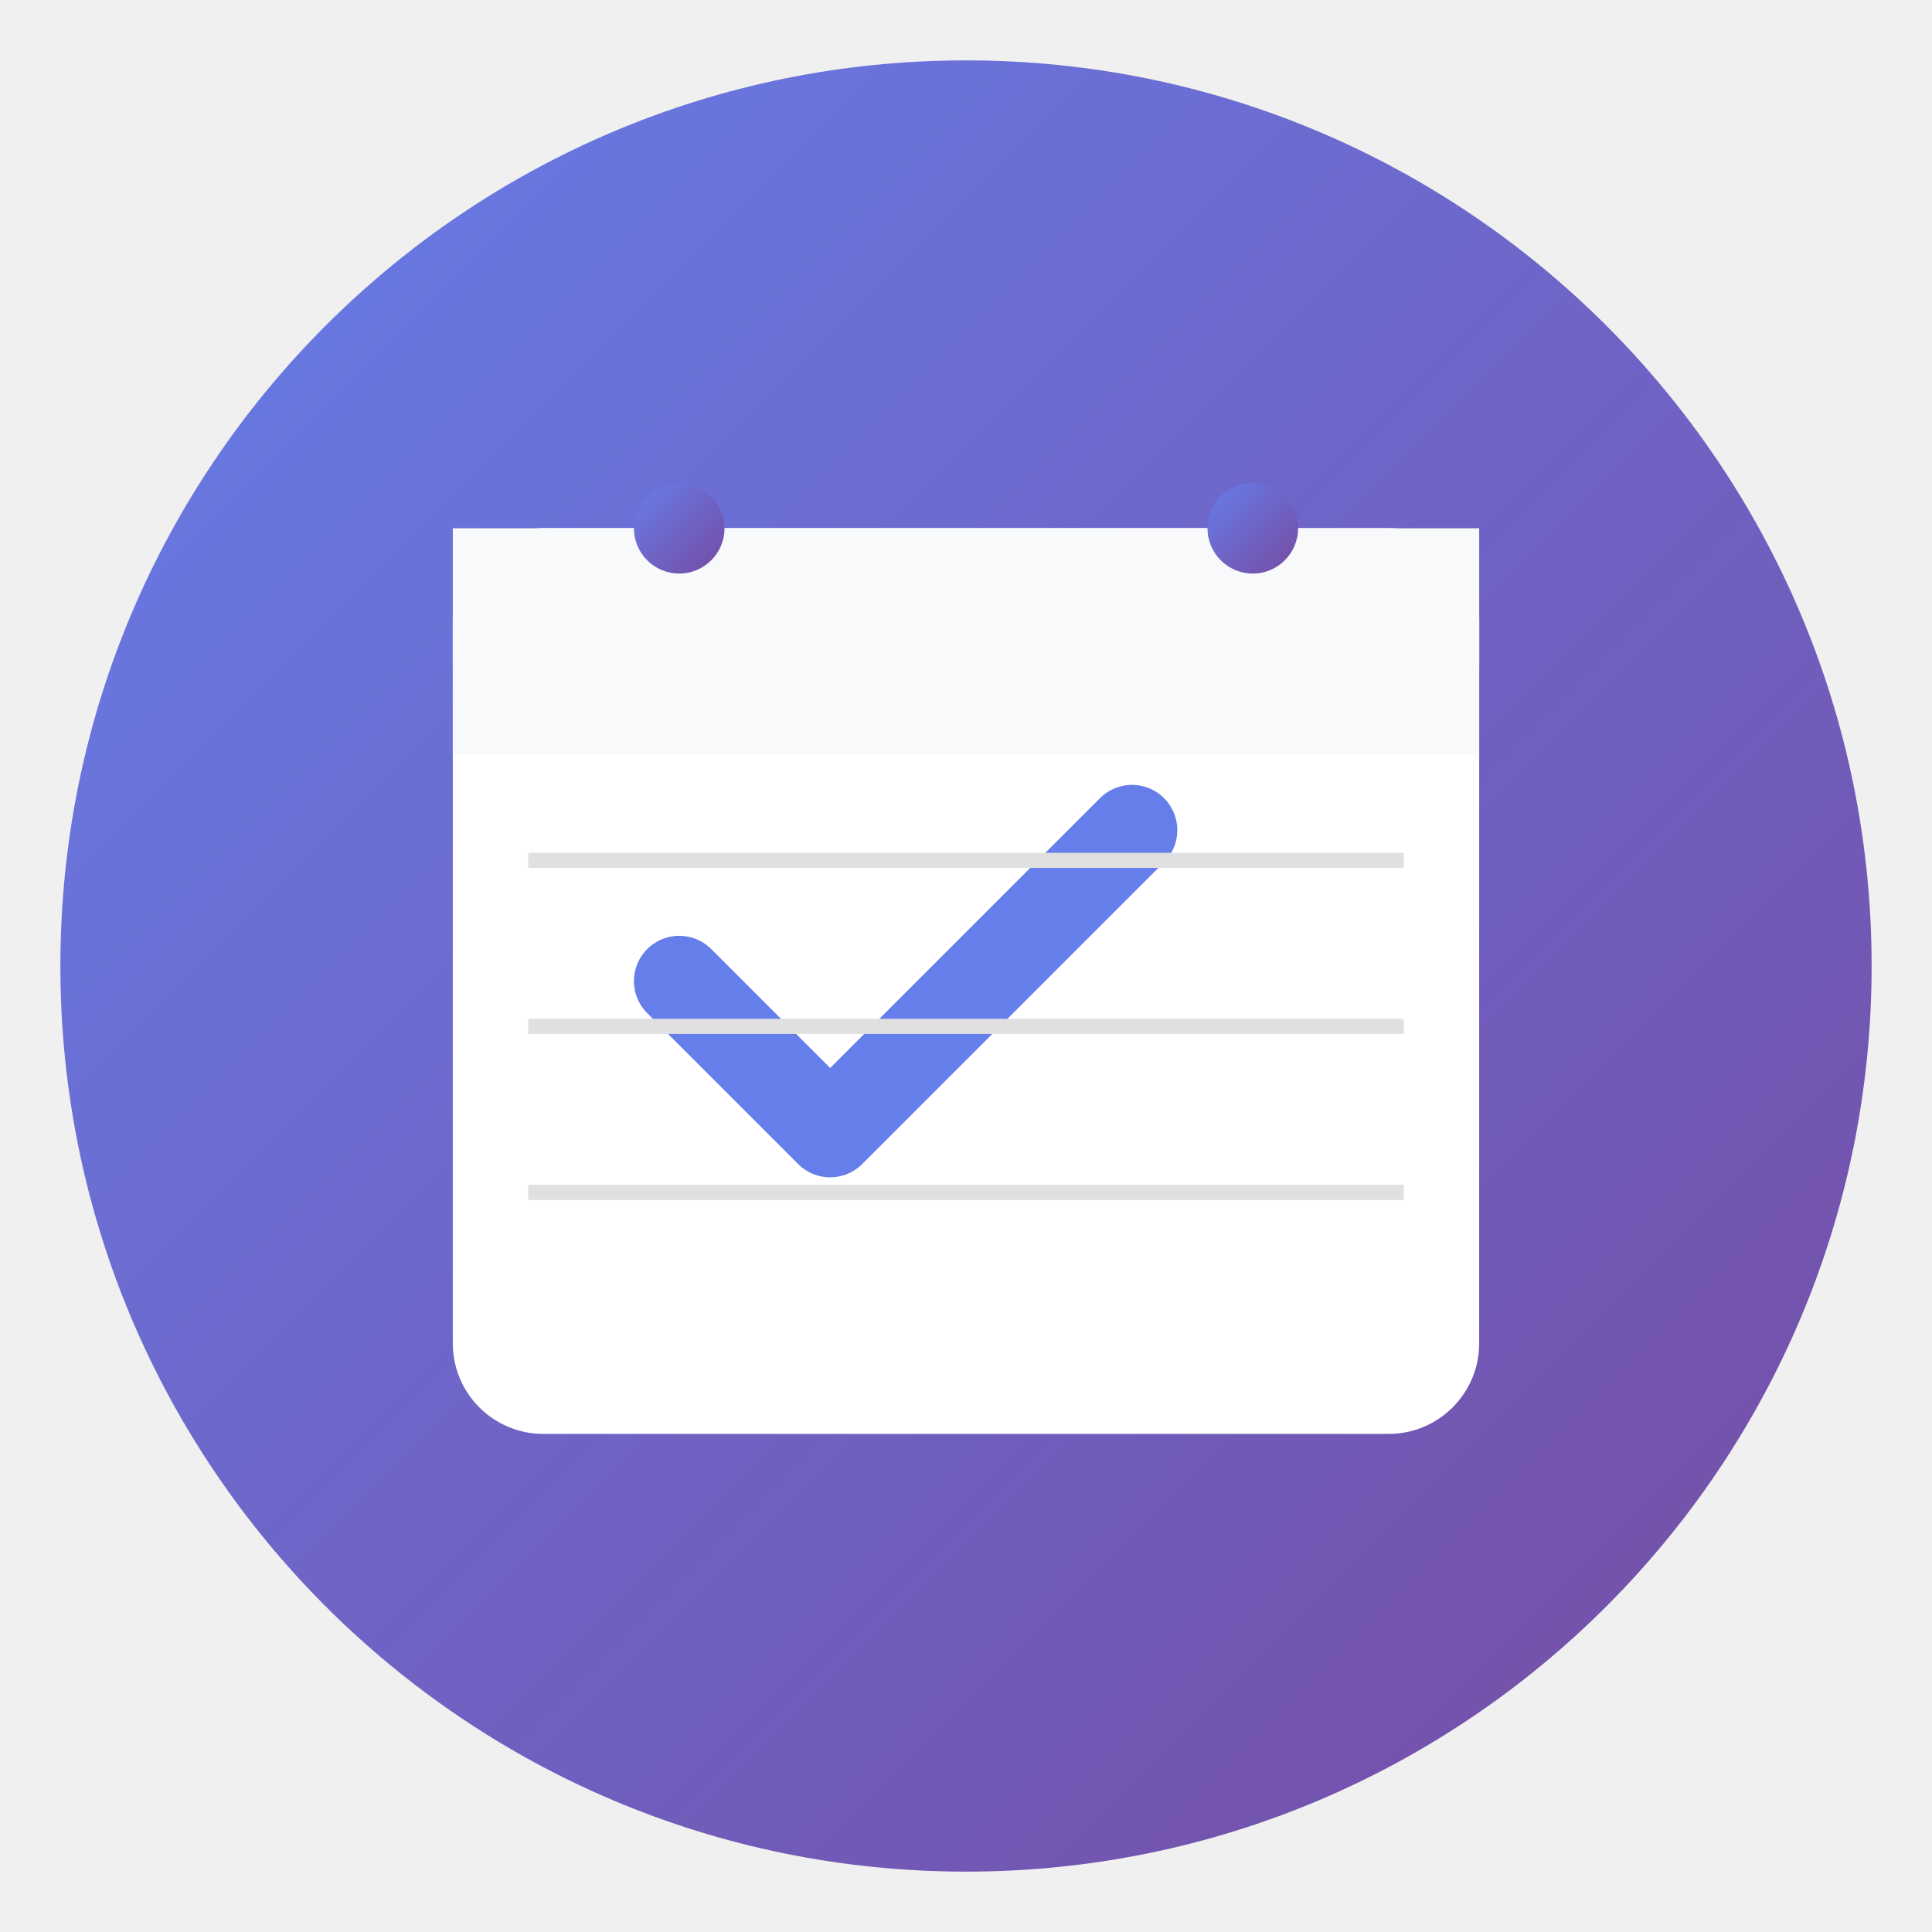
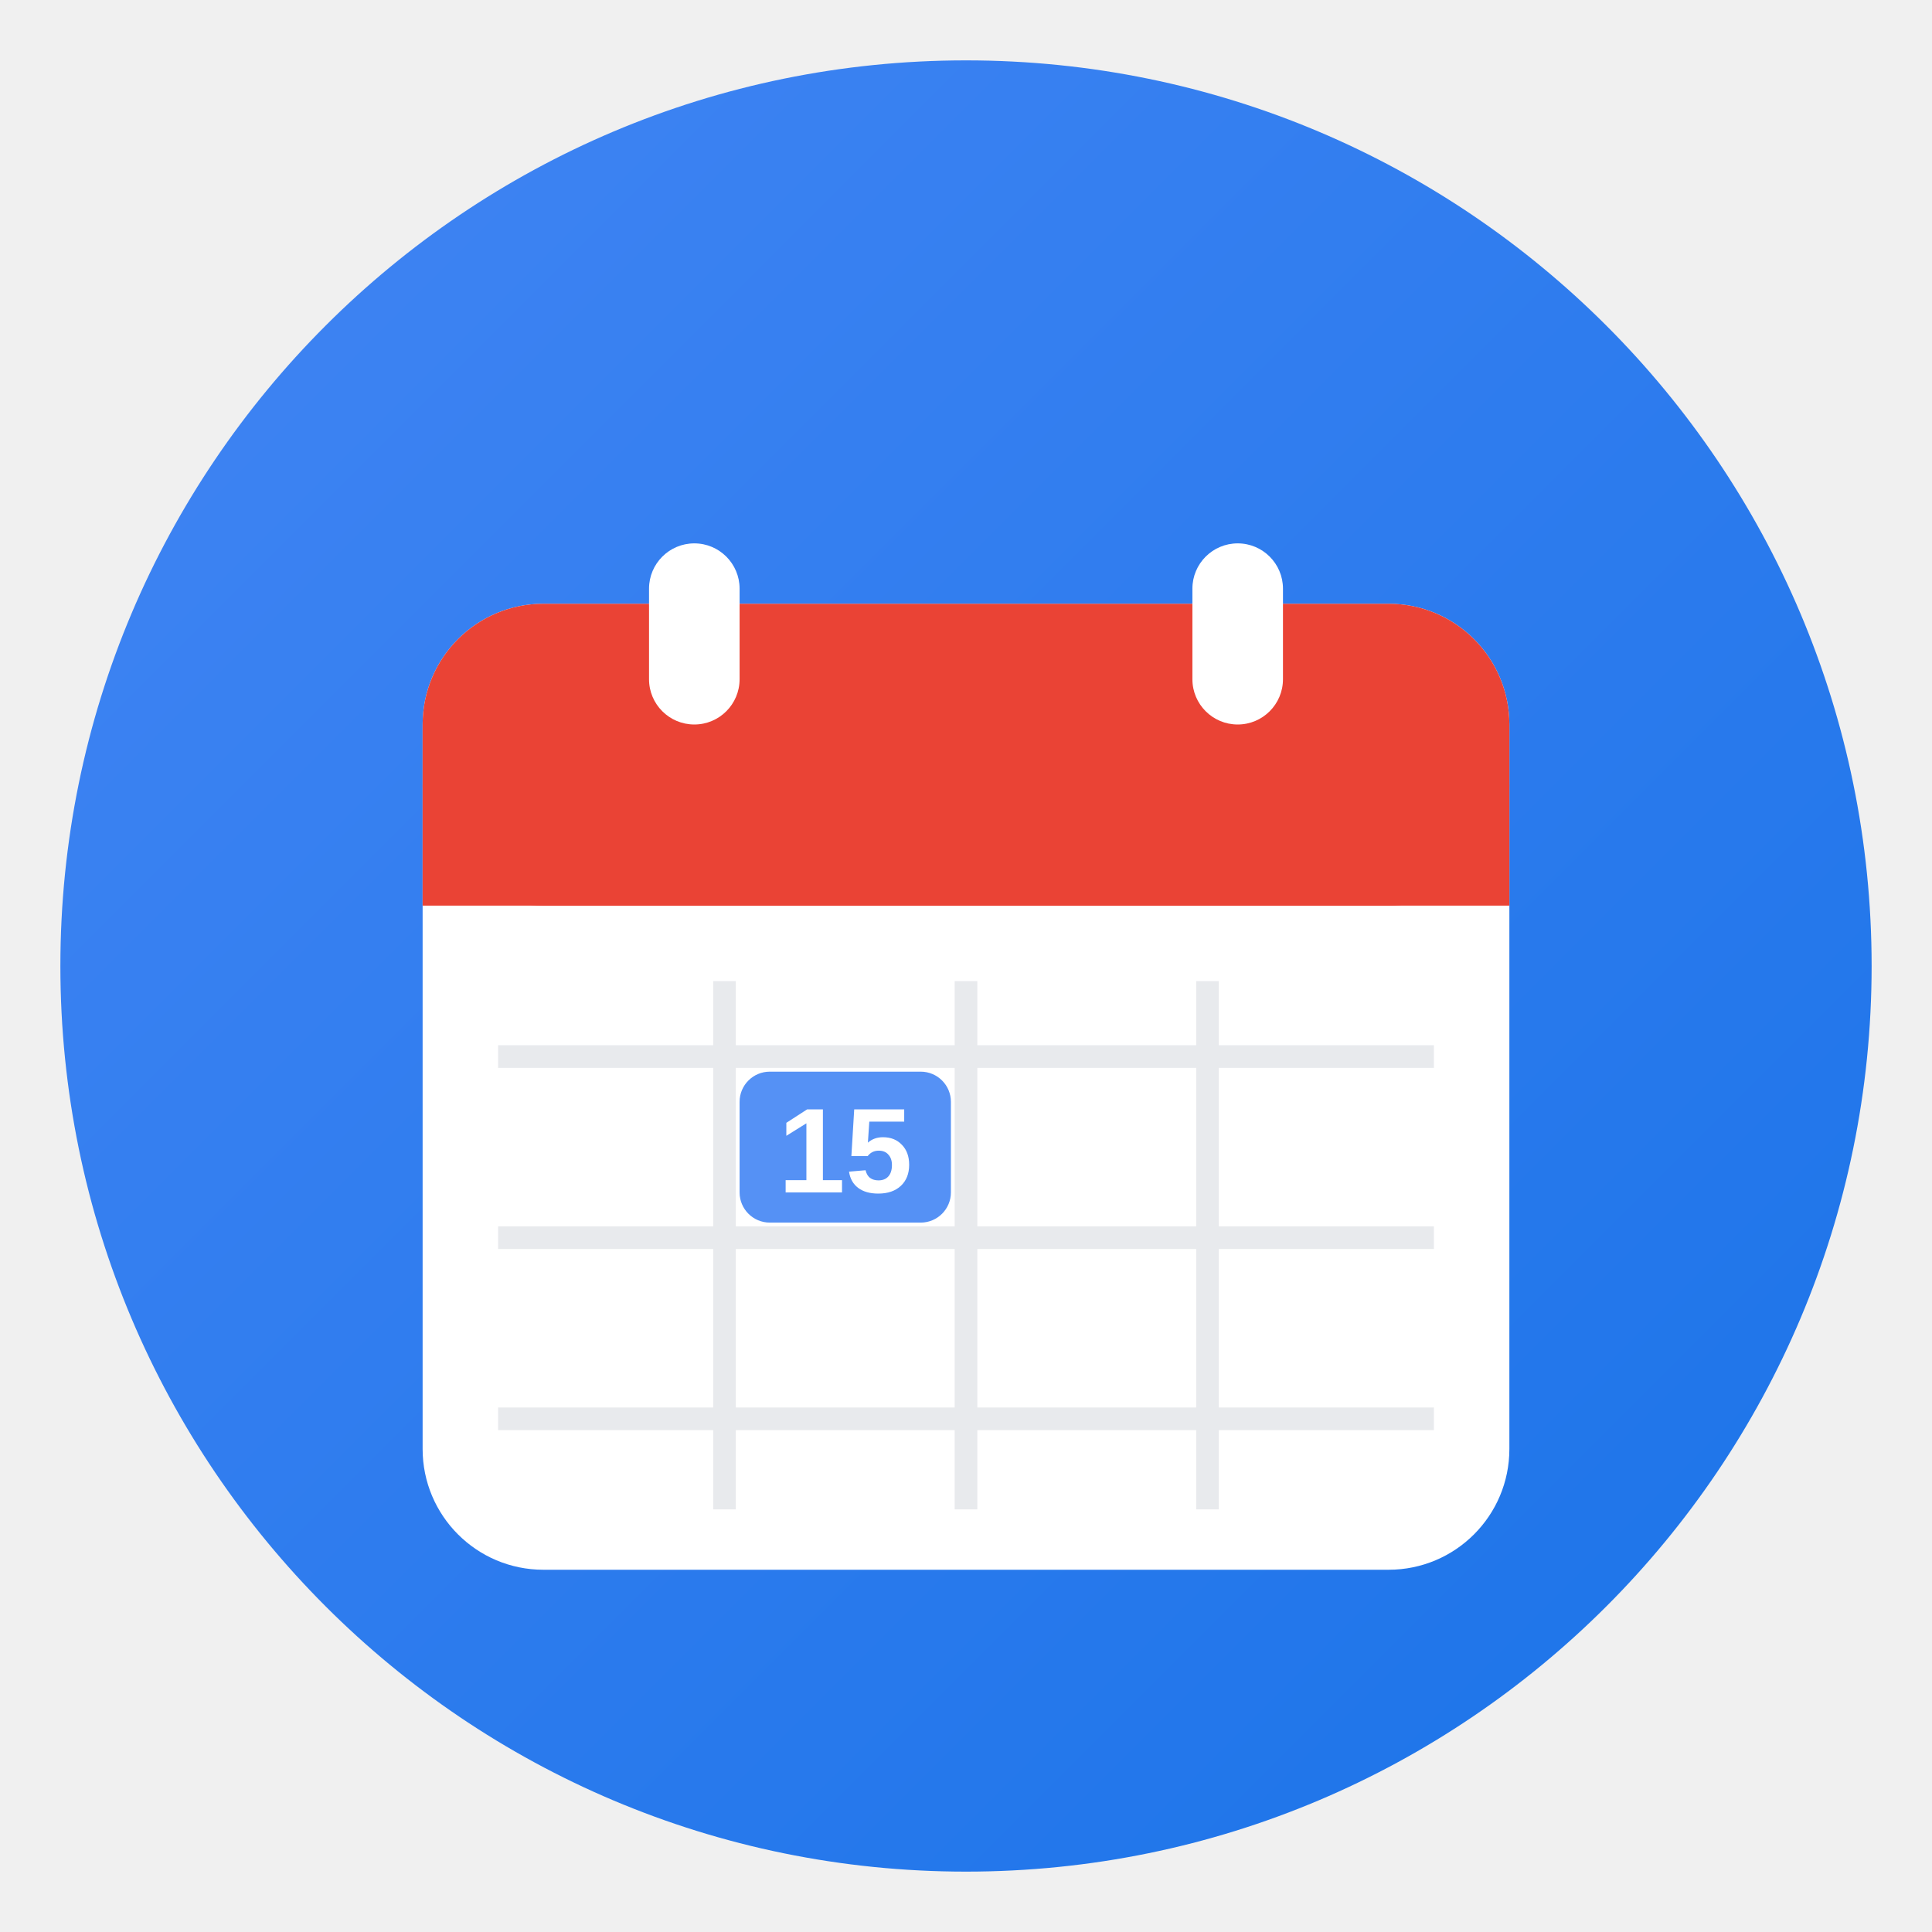
<svg xmlns="http://www.w3.org/2000/svg" viewBox="0 0 128 128">
  <defs>
    <linearGradient id="grad" x1="0%" y1="0%" x2="100%" y2="100%">
-       <stop offset="0%" style="stop-color:#667eea;stop-opacity:1" />
-       <stop offset="100%" style="stop-color:#764ba2;stop-opacity:1" />
+       <stop offset="0%" style="stop-color:#4285f4;stop-opacity:1" />
+       <stop offset="100%" style="stop-color:#1a73e8;stop-opacity:1" />
    </linearGradient>
  </defs>
  <circle cx="64" cy="64" r="60" fill="url(#grad)" />
-   <rect x="30" y="35" width="68" height="60" rx="6" fill="white" />
-   <rect x="30" y="35" width="68" height="15" rx="6" fill="white" />
-   <rect x="30" y="35" width="68" height="15" fill="#f8f9fa" />
-   <circle cx="45" cy="35" r="3" fill="url(#grad)" />
-   <circle cx="83" cy="35" r="3" fill="url(#grad)" />
-   <path d="M 45 65 L 55 75 L 75 55" stroke="#667eea" stroke-width="6" stroke-linecap="round" stroke-linejoin="round" fill="none" />
-   <line x1="35" y1="57" x2="93" y2="57" stroke="#e0e0e0" stroke-width="1" />
-   <line x1="35" y1="68" x2="93" y2="68" stroke="#e0e0e0" stroke-width="1" />
-   <line x1="35" y1="79" x2="93" y2="79" stroke="#e0e0e0" stroke-width="1" />
+   <rect x="28" y="40" width="72" height="64" rx="8" fill="white" />
+   <rect x="28" y="40" width="72" height="20" rx="8" fill="#ea4335" />
+   <rect x="28" y="52" width="72" height="8" fill="#ea4335" />
+   <rect x="43" y="36" width="6" height="12" rx="3" fill="white" />
+   <rect x="79" y="36" width="6" height="12" rx="3" fill="white" />
+   <line x1="33" y1="70" x2="95" y2="70" stroke="#e8eaed" stroke-width="1.5" />
+   <line x1="33" y1="82" x2="95" y2="82" stroke="#e8eaed" stroke-width="1.5" />
+   <line x1="33" y1="94" x2="95" y2="94" stroke="#e8eaed" stroke-width="1.5" />
+   <line x1="48" y1="65" x2="48" y2="100" stroke="#e8eaed" stroke-width="1.5" />
+   <line x1="64" y1="65" x2="64" y2="100" stroke="#e8eaed" stroke-width="1.5" />
+   <line x1="80" y1="65" x2="80" y2="100" stroke="#e8eaed" stroke-width="1.5" />
+   <rect x="49" y="71" width="14" height="10" rx="2" fill="#4285f4" opacity="0.9" />
+   <text x="56" y="79" font-family="Arial, sans-serif" font-size="8" font-weight="bold" fill="white" text-anchor="middle">15</text>
</svg>
